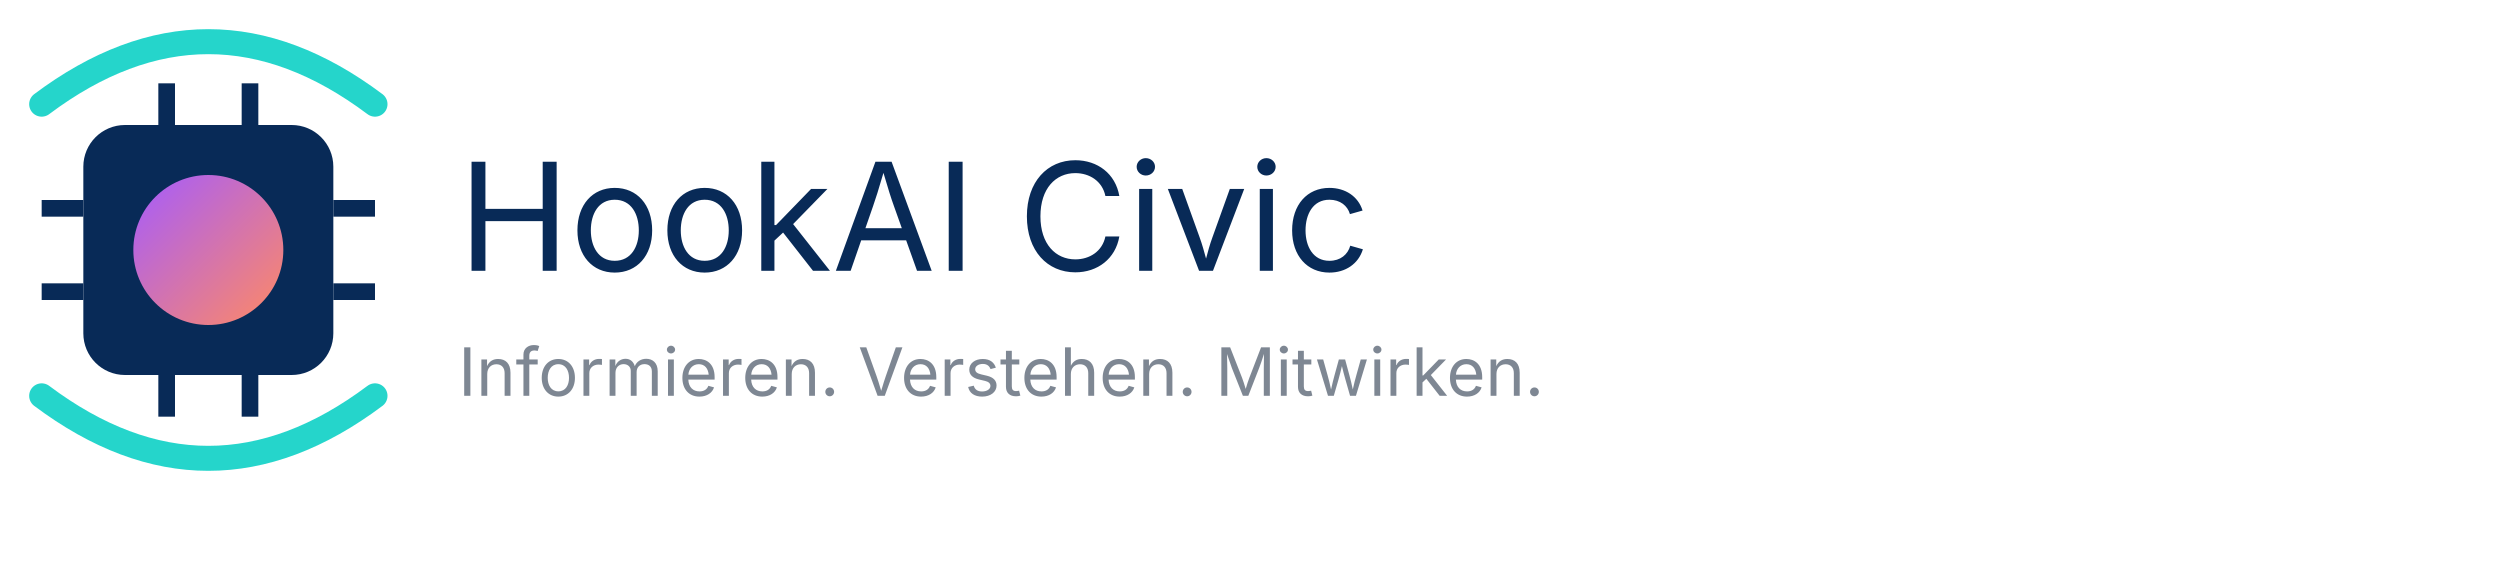
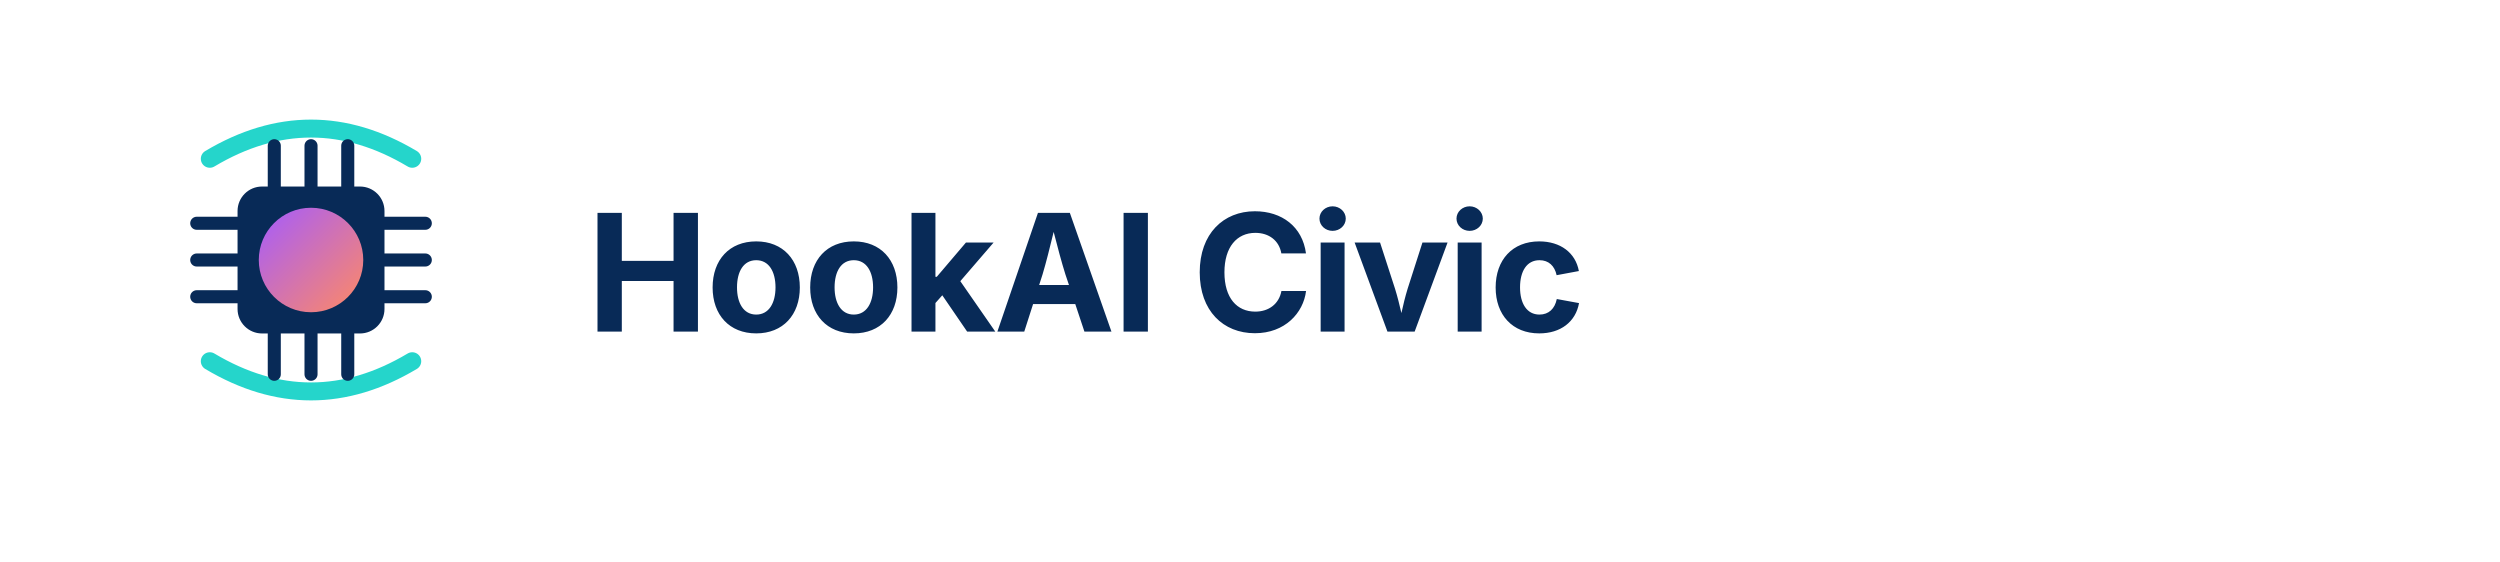
- <svg xmlns="http://www.w3.org/2000/svg" width="600" height="140" viewBox="0 0 600 140">
+ <svg xmlns="http://www.w3.org/2000/svg" width="980" height="220" viewBox="0 0 980 220">
  <defs>
    <linearGradient id="coreGradient" x1="0%" y1="0%" x2="100%" y2="100%">
      <stop offset="0%" stop-color="#A45BFF" />
      <stop offset="100%" stop-color="#FF8A63" />
    </linearGradient>
  </defs>
-   <rect x="20" y="30" width="60" height="60" rx="10" fill="#082A57" />
-   <g stroke="#082A57" stroke-width="4">
-     <line x1="10" y1="50" x2="20" y2="50" />
-     <line x1="10" y1="70" x2="20" y2="70" />
-     <line x1="80" y1="50" x2="90" y2="50" />
-     <line x1="80" y1="70" x2="90" y2="70" />
-     <line x1="40" y1="20" x2="40" y2="30" />
-     <line x1="60" y1="20" x2="60" y2="30" />
-     <line x1="40" y1="90" x2="40" y2="100" />
-     <line x1="60" y1="90" x2="60" y2="100" />
+   <g transform="translate(40 20) scale(0.32)">
+     <path d="M132 132 Q256 58 380 132" stroke="#25D5CB" stroke-width="22" fill="none" stroke-linecap="round" />
+     <path d="M132 380 Q256 454 380 380" stroke="#25D5CB" stroke-width="22" fill="none" stroke-linecap="round" />
+     <rect x="166" y="166" width="180" height="180" rx="30" fill="#082A57" />
+     <g stroke="#082A57" stroke-width="16" stroke-linecap="round">
+       <line x1="116" y1="211" x2="166" y2="211" />
+       <line x1="116" y1="256" x2="166" y2="256" />
+       <line x1="116" y1="301" x2="166" y2="301" />
+       <line x1="346" y1="211" x2="396" y2="211" />
+       <line x1="346" y1="256" x2="396" y2="256" />
+       <line x1="346" y1="301" x2="396" y2="301" />
+       <line x1="211" y1="116" x2="211" y2="166" />
+       <line x1="256" y1="116" x2="256" y2="166" />
+       <line x1="301" y1="116" x2="301" y2="166" />
+       <line x1="211" y1="346" x2="211" y2="396" />
+       <line x1="256" y1="346" x2="256" y2="396" />
+       <line x1="301" y1="346" x2="301" y2="396" />
+     </g>
+     <circle cx="256" cy="256" r="64" fill="url(#coreGradient)" />
  </g>
-   <circle cx="50" cy="60" r="18" fill="url(#coreGradient)" />
-   <path d="M10 25 Q50 -5 90 25" stroke="#25D5CB" stroke-width="6" fill="none" stroke-linecap="round" />
-   <path d="M10 95 Q50 125 90 95" stroke="#25D5CB" stroke-width="6" fill="none" stroke-linecap="round" />
-   <text x="110" y="65" font-family="Inter, Arial, sans-serif" font-size="36" fill="#082A57">
+   <text x="230" y="130" font-family="Inter, Arial, sans-serif" font-size="64" font-weight="700" letter-spacing="-1" fill="#082A57">
    HookAI Civic
  </text>
-   <text x="110" y="95" font-family="Inter, Arial, sans-serif" font-size="16" fill="#7E8793">
-     Informieren. Verstehen. Mitwirken.
-   </text>
</svg>
